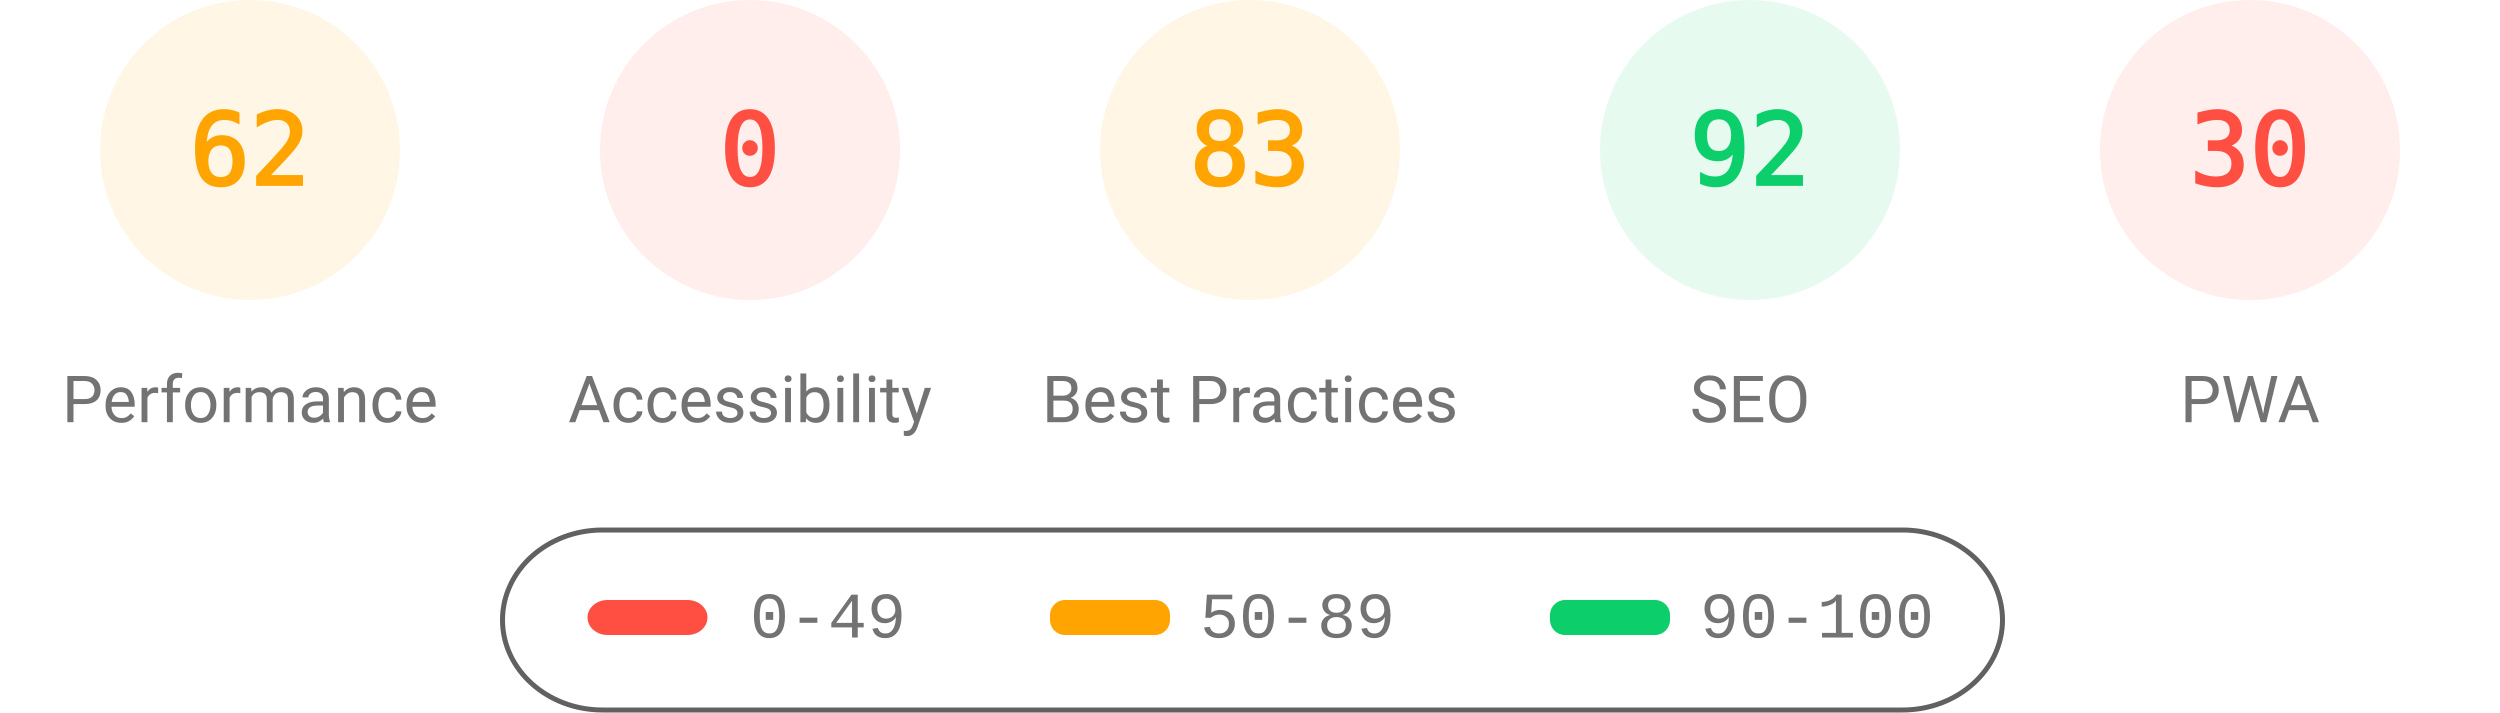
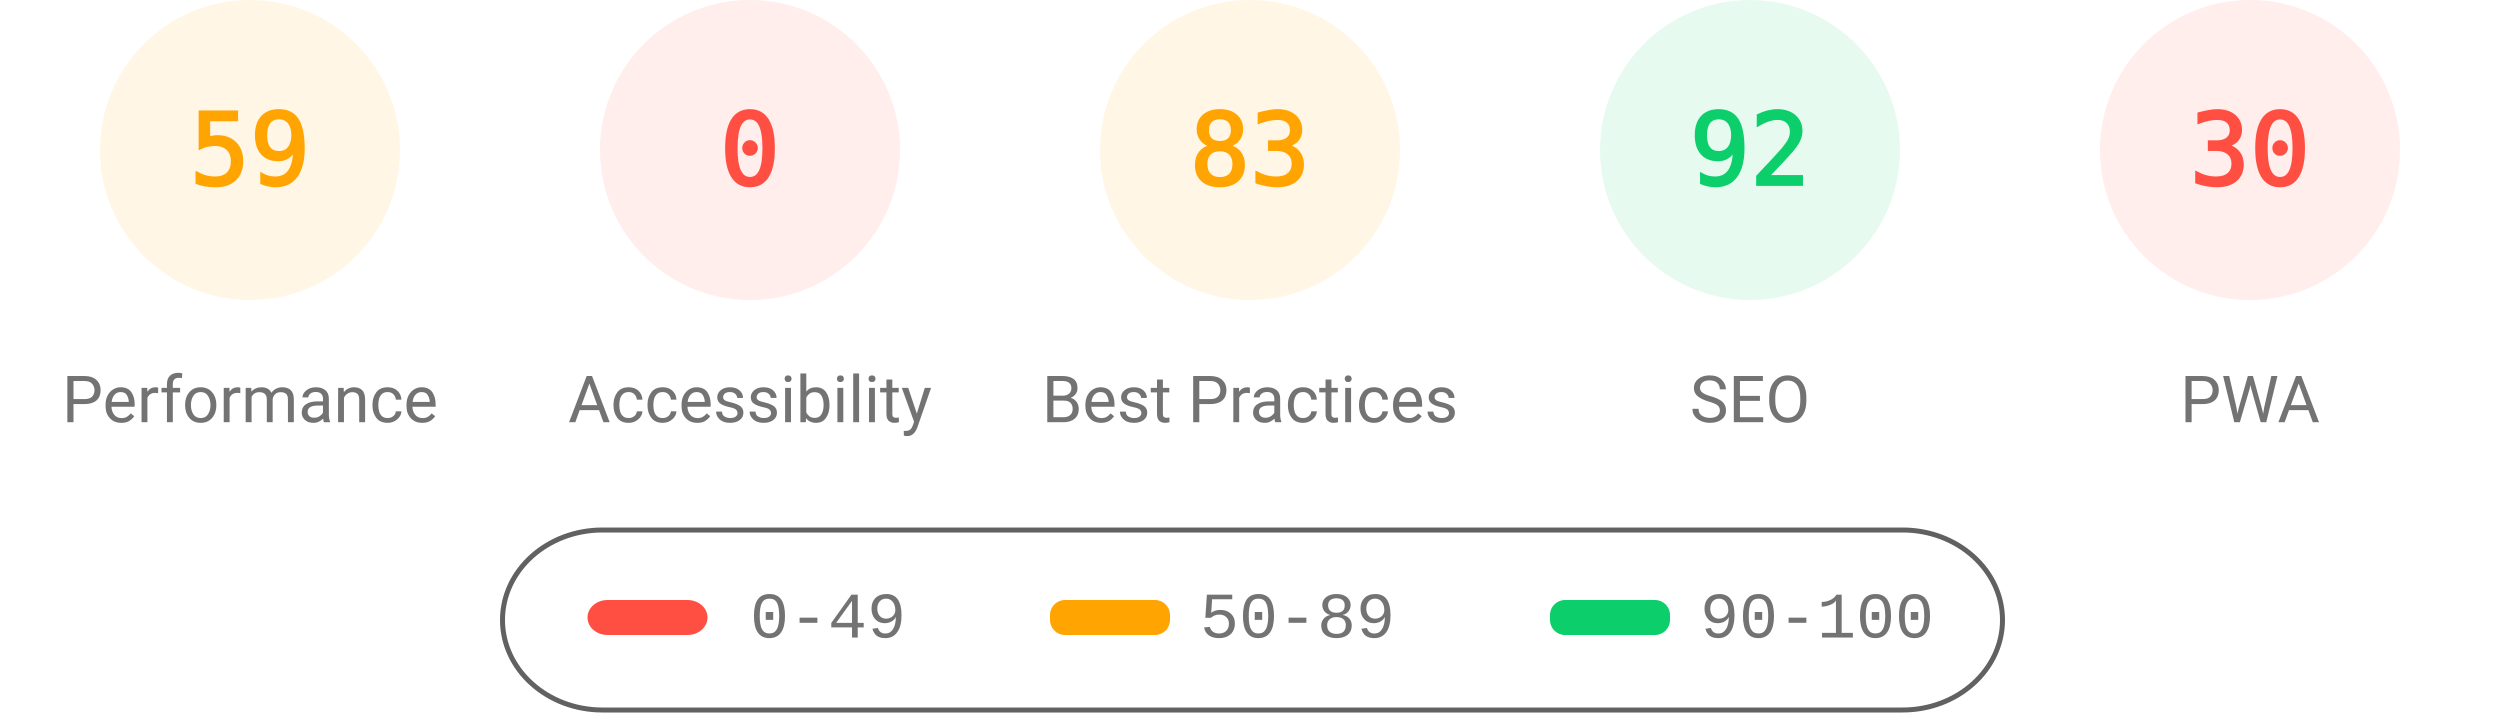
<svg xmlns="http://www.w3.org/2000/svg" fill="none" width="1000" height="285">
  <style>.gauge-base{opacity:.1}.gauge-arc{fill:none;animation-delay:250ms;stroke-linecap:round;transform:rotate(-90deg);transform-origin:100px 60px;animation:load-gauge 1s ease forwards}.guage-text{font-size:40px;font-family:monospace;text-align:center}.guage-red{color:#ff4e42;fill:#ff4e42;stroke:#ff4e42}.guage-orange{color:#ffa400;fill:#ffa400;stroke:#ffa400}.guage-green{color:#0cce6b;fill:#0cce6b;stroke:#0cce6b}.guage-undefined{color:#5c5c5c;fill:#5c5c5c;stroke:#5c5c5c}.guage-title{color:#737373;fill:#737373;stroke:none;font-size:26px;line-height:26px;font-family:Roboto,Halvetica,Arial,sans-serif}@keyframes load-gauge{from{stroke-dasharray:0 352.858}}</style>
  <svg class="guage-div guage-perf guage-orange" viewBox="0 0 200 200" width="200" height="200">
    <circle class="gauge-base" r="56" cx="100" cy="60" stroke-width="8" />
-     <circle class="gauge-arc guage-arc-1" r="56" cx="100" cy="60" stroke-width="8" style="stroke-dasharray:218.152,351.858" />
-     <text class="guage-text" x="100" y="60" alignment-baseline="central" dominant-baseline="central" text-anchor="middle">62</text>
+     <circle class="gauge-arc guage-arc-1" r="56" cx="100" cy="60" stroke-width="8" style="stroke-dasharray:207.596,351.858" />
+     <text class="guage-text" x="100" y="60" alignment-baseline="central" dominant-baseline="central" text-anchor="middle">59</text>
    <text class="guage-title" x="100" y="160" alignment-baseline="central" dominant-baseline="central" text-anchor="middle">Performance</text>
  </svg>
  <svg class="guage-div guage-acc guage-red" viewBox="0 0 200 200" width="200" height="200" x="200">
    <circle class="gauge-base" r="56" cx="100" cy="60" stroke-width="8" />
    <circle class="gauge-arc guage-arc-2" r="56" cx="100" cy="60" stroke-width="8" style="stroke-dasharray:0,351.858" />
    <text class="guage-text" x="100" y="60" alignment-baseline="central" dominant-baseline="central" text-anchor="middle">0</text>
    <text class="guage-title" x="100" y="160" alignment-baseline="central" dominant-baseline="central" text-anchor="middle">Accessibility</text>
  </svg>
  <svg class="guage-div guage-best guage-orange" viewBox="0 0 200 200" width="200" height="200" x="400">
    <circle class="gauge-base" r="56" cx="100" cy="60" stroke-width="8" />
    <circle class="gauge-arc guage-arc-3" r="56" cx="100" cy="60" stroke-width="8" style="stroke-dasharray:292.042,351.858" />
    <text class="guage-text" x="100" y="60" alignment-baseline="central" dominant-baseline="central" text-anchor="middle">83</text>
    <text class="guage-title" x="100" y="160" alignment-baseline="central" dominant-baseline="central" text-anchor="middle">Best Practices</text>
  </svg>
  <svg class="guage-div guage-seo guage-green" viewBox="0 0 200 200" width="200" height="200" x="600">
    <circle class="gauge-base" r="56" cx="100" cy="60" stroke-width="8" />
    <circle class="gauge-arc guage-arc-4" r="56" cx="100" cy="60" stroke-width="8" style="stroke-dasharray:323.709,351.858" />
    <text class="guage-text" x="100" y="60" alignment-baseline="central" dominant-baseline="central" text-anchor="middle">92</text>
    <text class="guage-title" x="100" y="160" alignment-baseline="central" dominant-baseline="central" text-anchor="middle">SEO</text>
  </svg>
  <svg class="guage-div guage-pwa guage-red" viewBox="0 0 200 200" width="200" height="200" x="800">
    <circle class="gauge-base" r="56" cx="100" cy="60" stroke-width="8" />
    <circle class="gauge-arc guage-arc-4" r="56" cx="100" cy="60" stroke-width="8" style="stroke-dasharray:105.557,351.858" />
    <text class="guage-text" x="100" y="60" alignment-baseline="central" dominant-baseline="central" text-anchor="middle">30</text>
    <text class="guage-title" x="100" y="160" alignment-baseline="central" dominant-baseline="central" text-anchor="middle">PWA</text>
  </svg>
  <svg width="604" height="76" x="200" y="210">
    <path fill="none" id="canvas_background" d="M-1-1h604v80H-1z" />
    <rect fill-opacity="0" stroke="#616161" stroke-width="2" rx="40" id="svg_2" height="72" width="600" y="2" x="1" fill="#000" />
    <rect stroke="#000" rx="8" id="svg_3" height="14" width="48" y="30" x="35" stroke-opacity="null" stroke-width="0" fill="#ff4e42" />
    <rect stroke="#000" rx="6" id="svg_4" height="14" width="48" y="30" x="220" stroke-opacity="null" stroke-width="0" fill="#ffa400" />
    <rect stroke="#000" rx="6" id="svg_5" height="14" width="48" y="30" x="420" stroke-opacity="null" stroke-width="0" fill="#0cce6b" />
    <text xml:space="preserve" text-anchor="start" font-family="'Courier New', Courier, monospace" font-size="26" id="svg_6" y="45" x="100" stroke-opacity="null" stroke-width="0" stroke="#000" fill="#737373">0-49</text>
    <text xml:space="preserve" text-anchor="start" font-family="'Courier New', Courier, monospace" font-size="26" id="svg_7" y="45" x="280" stroke-opacity="null" stroke-width="0" stroke="#000" fill="#737373">50-89</text>
    <text xml:space="preserve" text-anchor="start" font-family="'Courier New', Courier, monospace" font-size="26" id="svg_8" y="45" x="480" stroke-opacity="null" stroke-width="0" stroke="#000" fill="#737373">90-100</text>
  </svg>
</svg>
